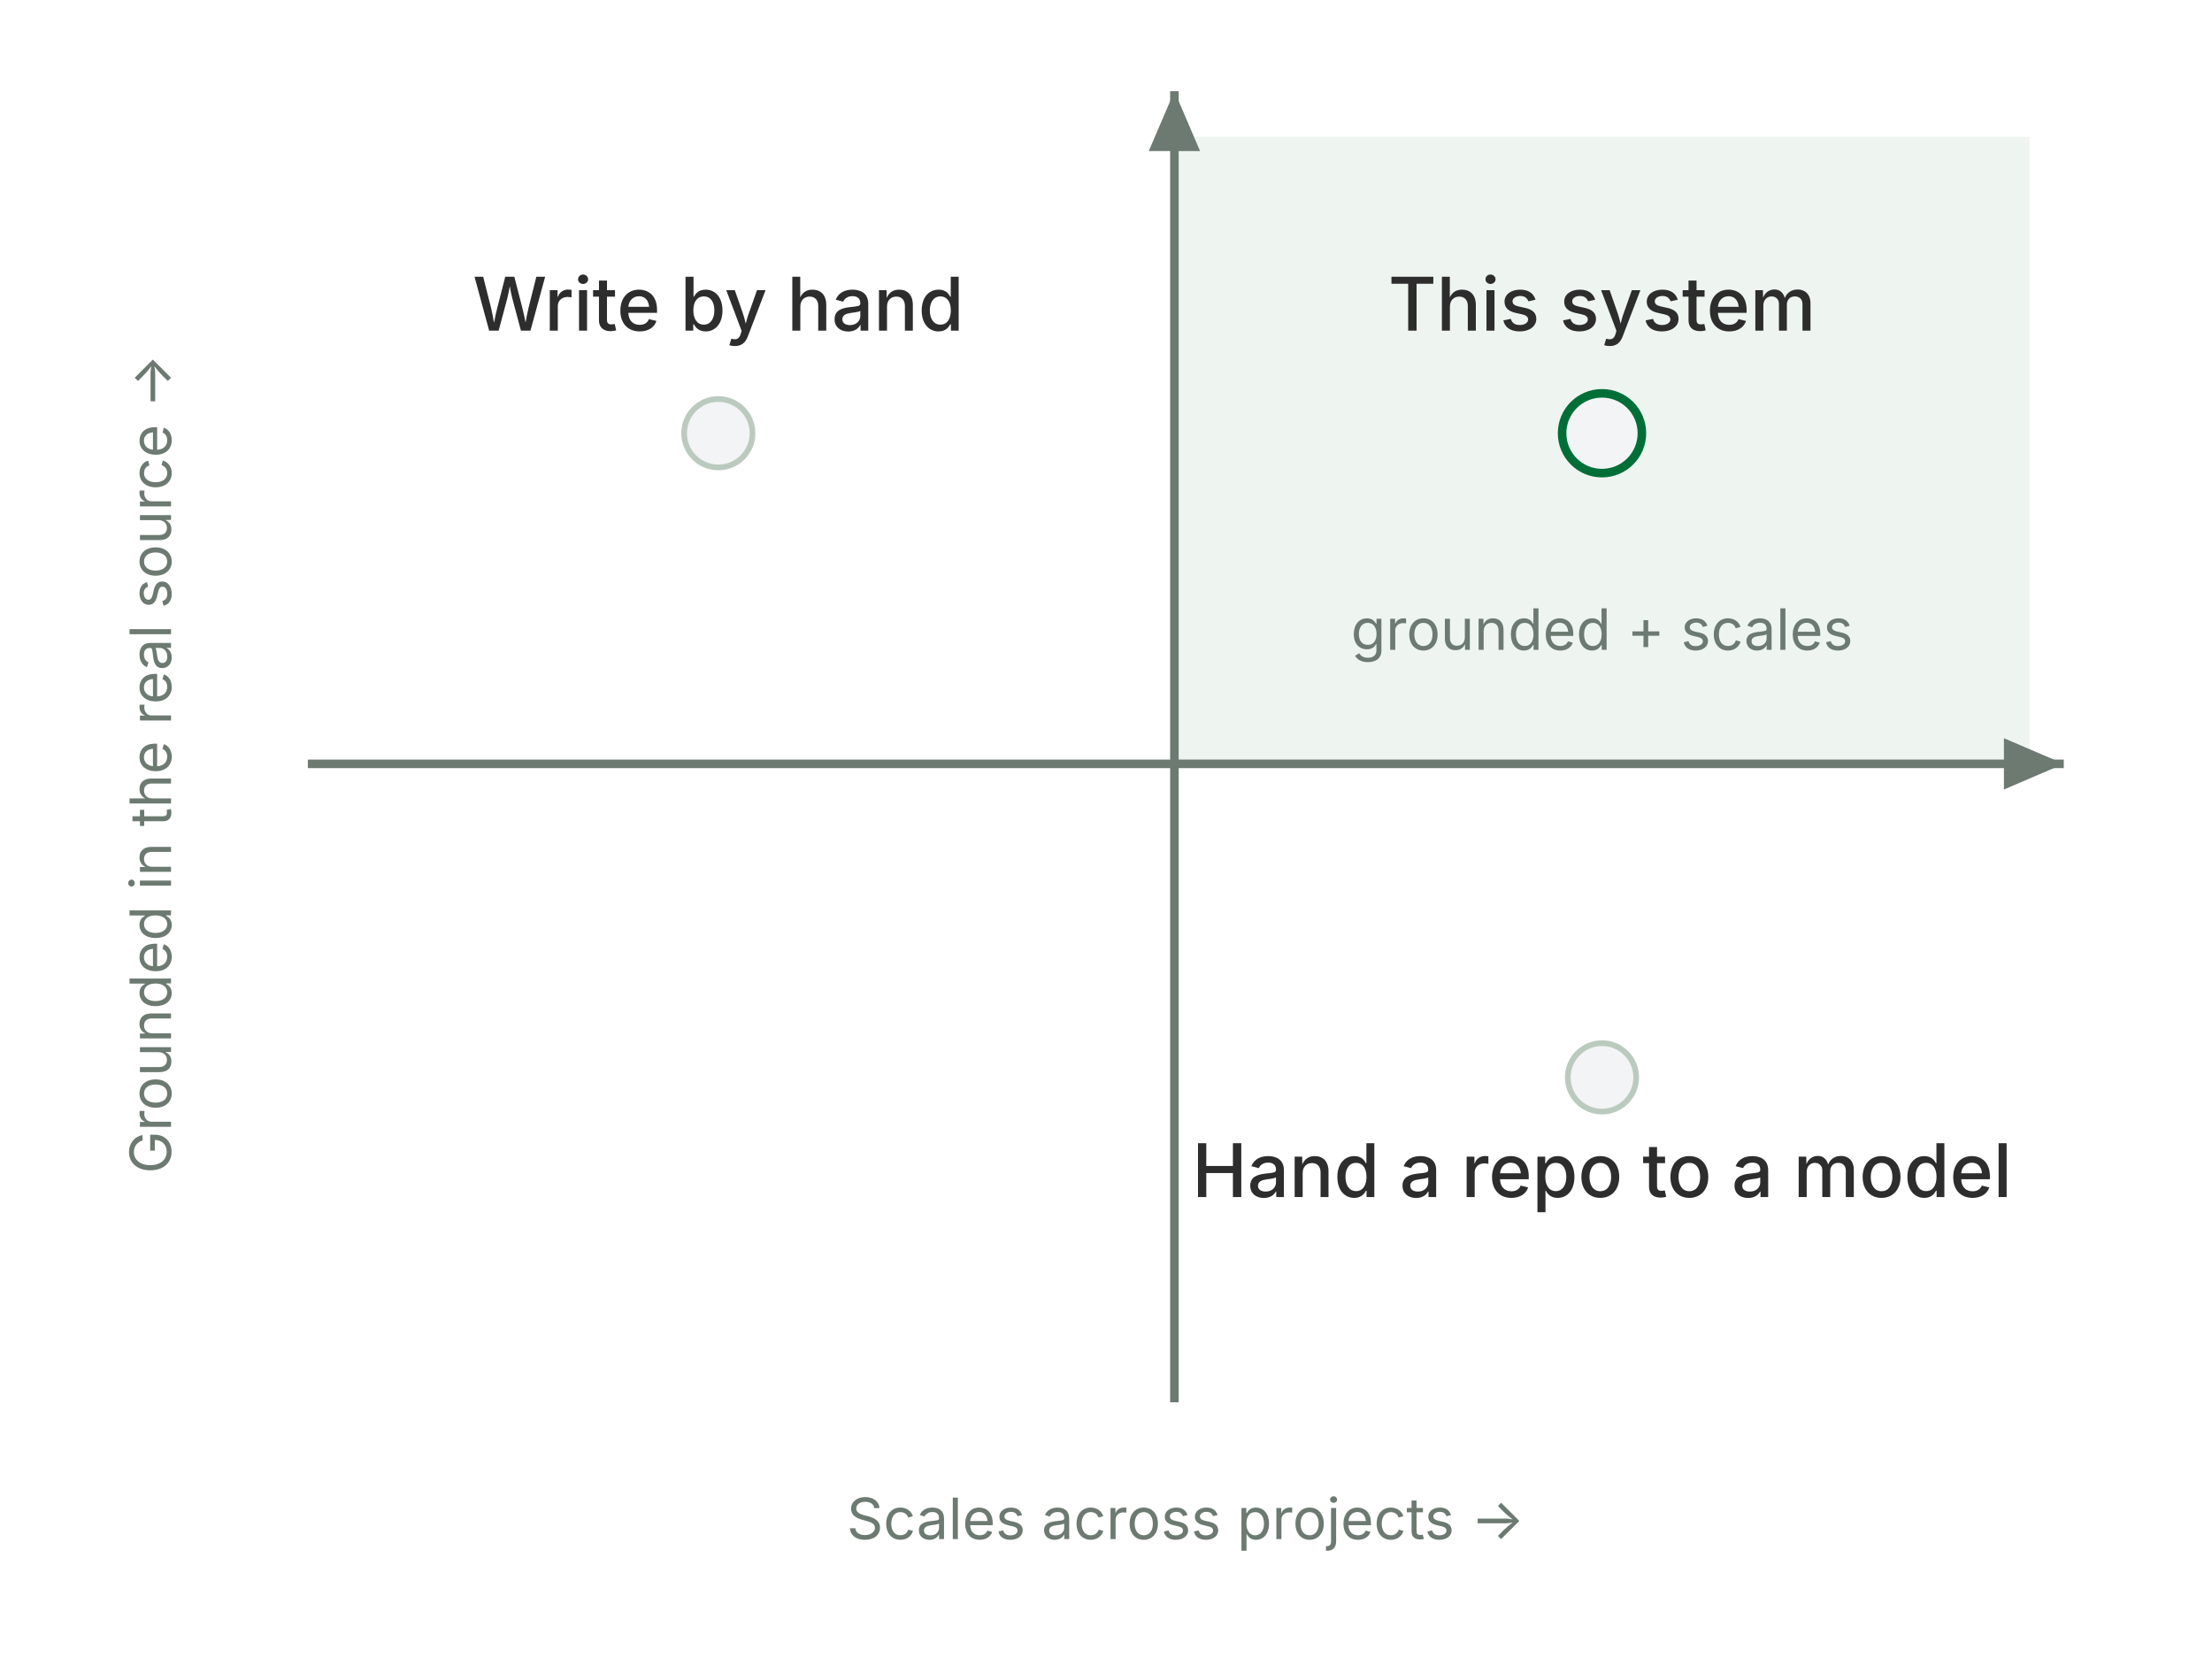
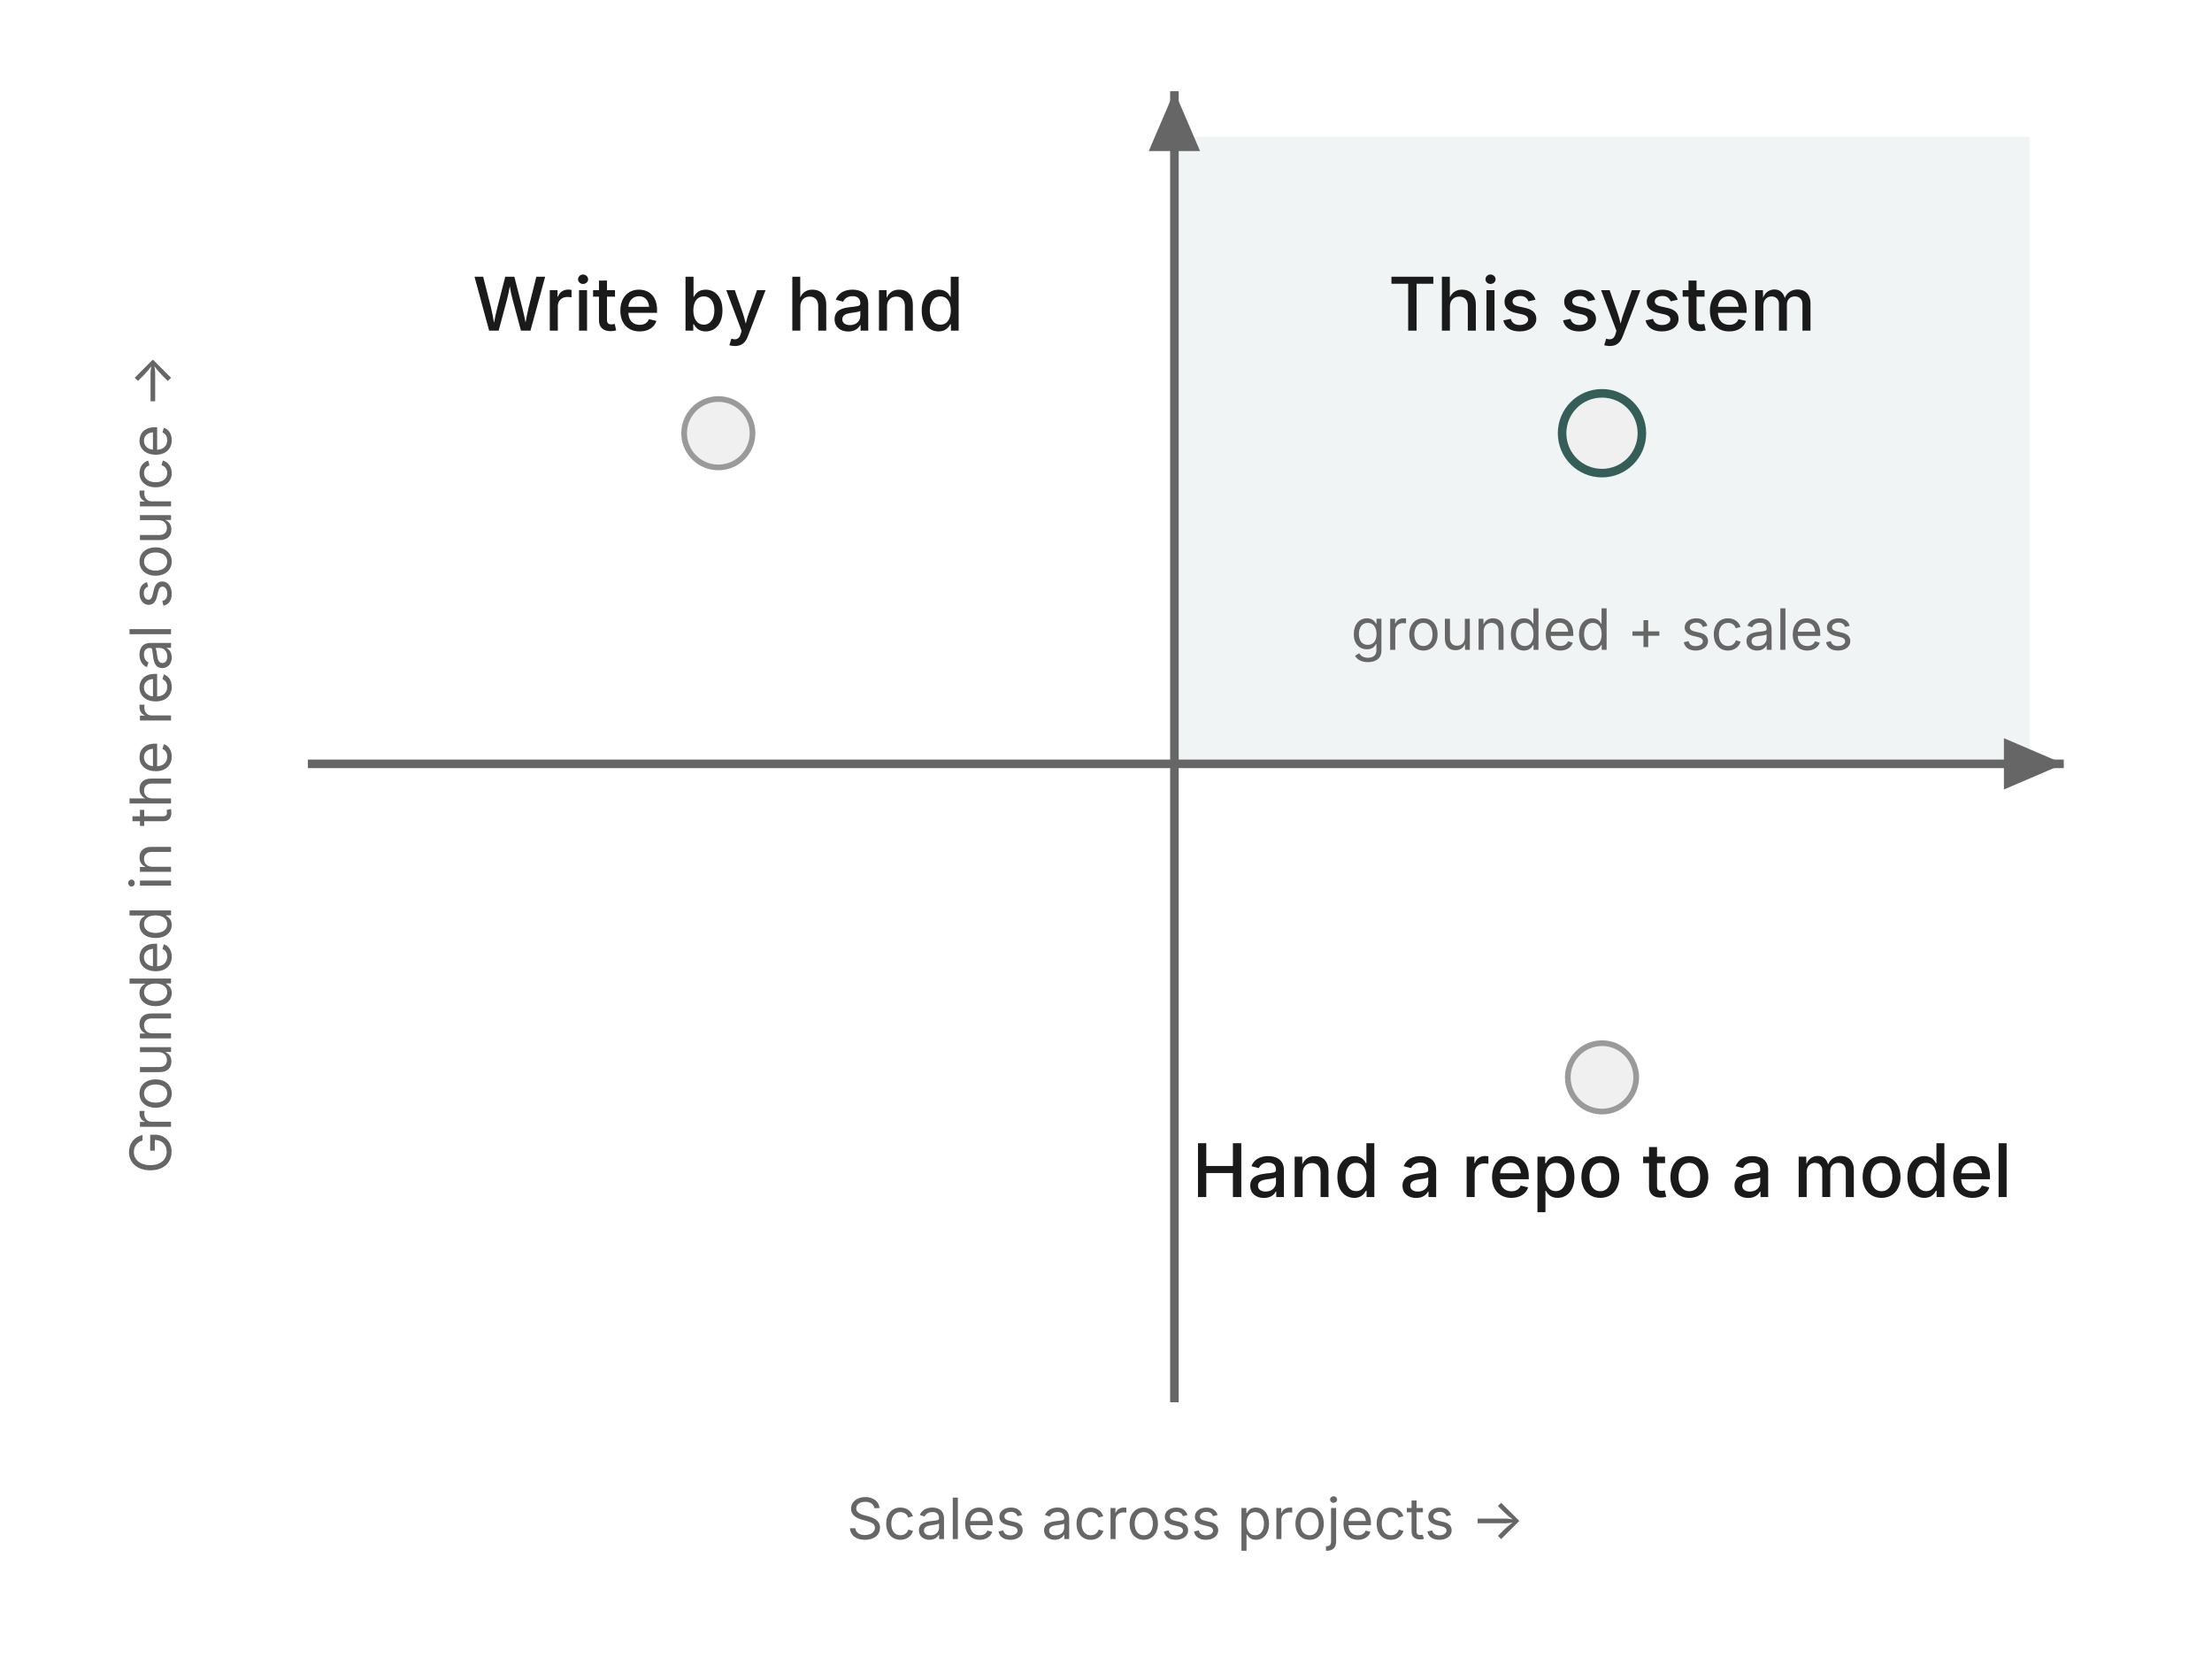
<svg xmlns="http://www.w3.org/2000/svg" viewBox="24 16 388 292" role="img" aria-label="A quadrant map on two axes: grounded in the real source (vertical) and scales across projects (horizontal). Writing each page by hand is grounded but does not scale; handing a repo to a model scales but is not grounded; only this system sits in the top-right quadrant, both grounded and scaling.">
  <defs>
    <style>
-       .n  { fill: #f3f4f5; stroke: #bbcabf; stroke-width: 1; }
-       .na { fill: #f3f4f5; stroke: #006e37; stroke-width: 1.5; }
-       .nt { fill: #f3f4f5; stroke: #bbcabf; stroke-width: 1; }
-       .lbl { font-family: Inter, -apple-system, BlinkMacSystemFont, 'Segoe UI', sans-serif; font-size: 13px; font-weight: 500; fill: #2d2d2d; }
-       .sub { font-family: Inter, -apple-system, BlinkMacSystemFont, 'Segoe UI', sans-serif; font-size: 10px; fill: #6c7a71; }
-       .conn { fill: none; stroke: #6c7a71; stroke-width: 1.5; }
-       .af  { fill: #6c7a71; }
+       .n  { fill: #f0f0f0; stroke: #9a9a9a; stroke-width: 1; }
+       .na { fill: #f0f0f0; stroke: #355e58; stroke-width: 1.5; }
+       .nt { fill: #f0f0f0; stroke: #9a9a9a; stroke-width: 1; }
+       .zone { fill: #355e58; fill-opacity: 0.07; }
+       .lbl { font-family: Inter, -apple-system, BlinkMacSystemFont, 'Segoe UI', sans-serif; font-size: 13px; font-weight: 500; fill: #1a1a1a; }
+       .sub { font-family: Inter, -apple-system, BlinkMacSystemFont, 'Segoe UI', sans-serif; font-size: 10px; fill: #666666; }
+       .conn { fill: none; stroke: #666666; stroke-width: 1.5; }
+       .af  { fill: #666666; }
      @media (prefers-color-scheme: dark) {
-         .n  { fill: #1c1b1b; stroke: #3c4a42; }
-         .na { fill: #1c1b1b; stroke: #2aa566; }
-         .nt { fill: #1c1b1b; stroke: #3c4a42; }
-         .lbl { fill: #e2e2e2; }
-         .sub { fill: #bbcabf; }
-         .conn { stroke: #86948a; }
-         .af  { fill: #86948a; }
+         .n  { fill: #1c1c1c; stroke: #6a6a6a; }
+         .na { fill: #1c1c1c; stroke: #8ba8a1; }
+         .nt { fill: #1c1c1c; stroke: #6a6a6a; }
+         .zone { fill: #8ba8a1; }
+         .lbl { fill: #e9e9e9; }
+         .sub { fill: #b8b8b8; }
+         .conn { stroke: #b8b8b8; }
+         .af  { fill: #b8b8b8; }
      }
    </style>
    <marker id="arr" markerWidth="7" markerHeight="6" refX="7" refY="3" orient="auto">
      <path class="af" d="M0,0 L7,3 L0,6 Z" />
    </marker>
  </defs>
-   <rect x="230" y="40" width="150" height="110" fill="#006e37" fill-opacity="0.07" />
+   <rect class="zone" x="230" y="40" width="150" height="110" />
  <line class="conn" x1="78" y1="150" x2="386" y2="150" marker-end="url(#arr)" />
  <line class="conn" x1="230" y1="262" x2="230" y2="32" marker-end="url(#arr)" />
  <text class="sub" transform="rotate(-90 54 150)" x="54" y="150" text-anchor="middle">Grounded in the real source →</text>
  <text class="sub" x="232" y="286" text-anchor="middle">Scales across projects →</text>
  <circle class="n" cx="150" cy="92" r="6" />
  <text class="lbl" x="150" y="74" text-anchor="middle">Write by hand</text>
  <circle class="n" cx="305" cy="205" r="6" />
  <text class="lbl" x="305" y="226" text-anchor="middle">Hand a repo to a model</text>
  <circle class="na" cx="305" cy="92" r="7" />
  <text class="lbl" x="305" y="74" text-anchor="middle">This system</text>
  <text class="sub" x="305" y="130" text-anchor="middle">grounded + scales</text>
</svg>
